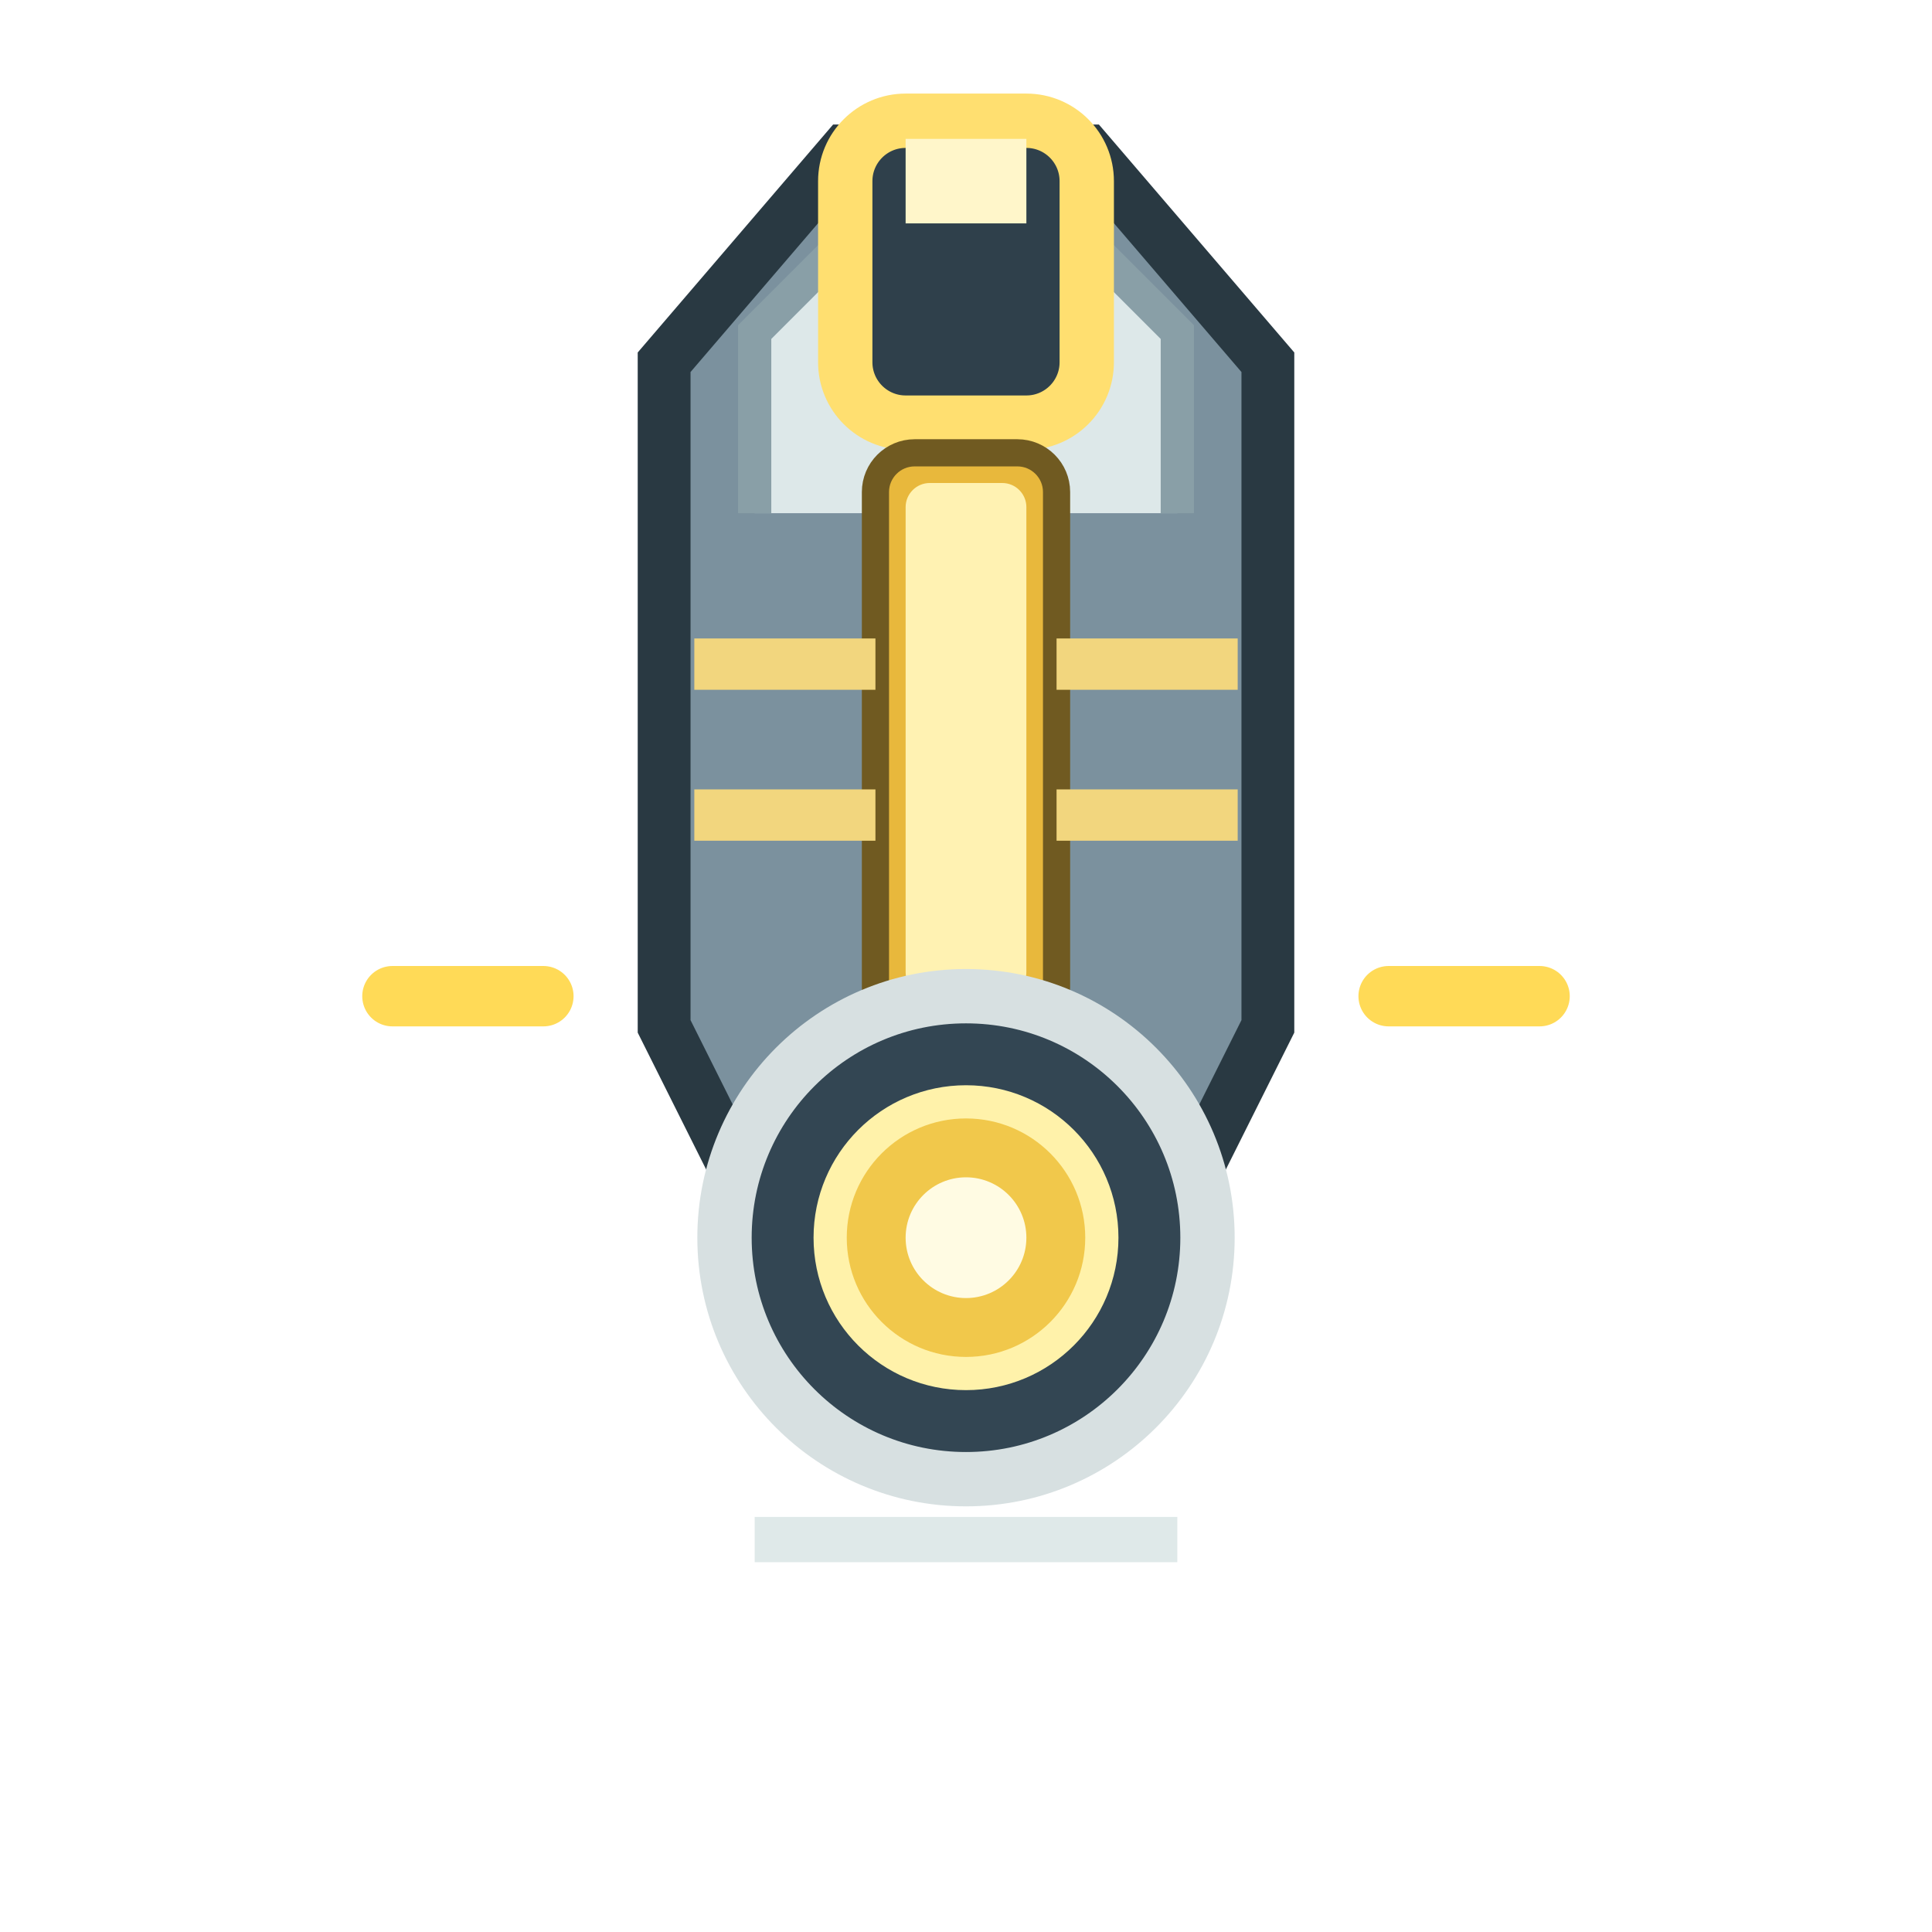
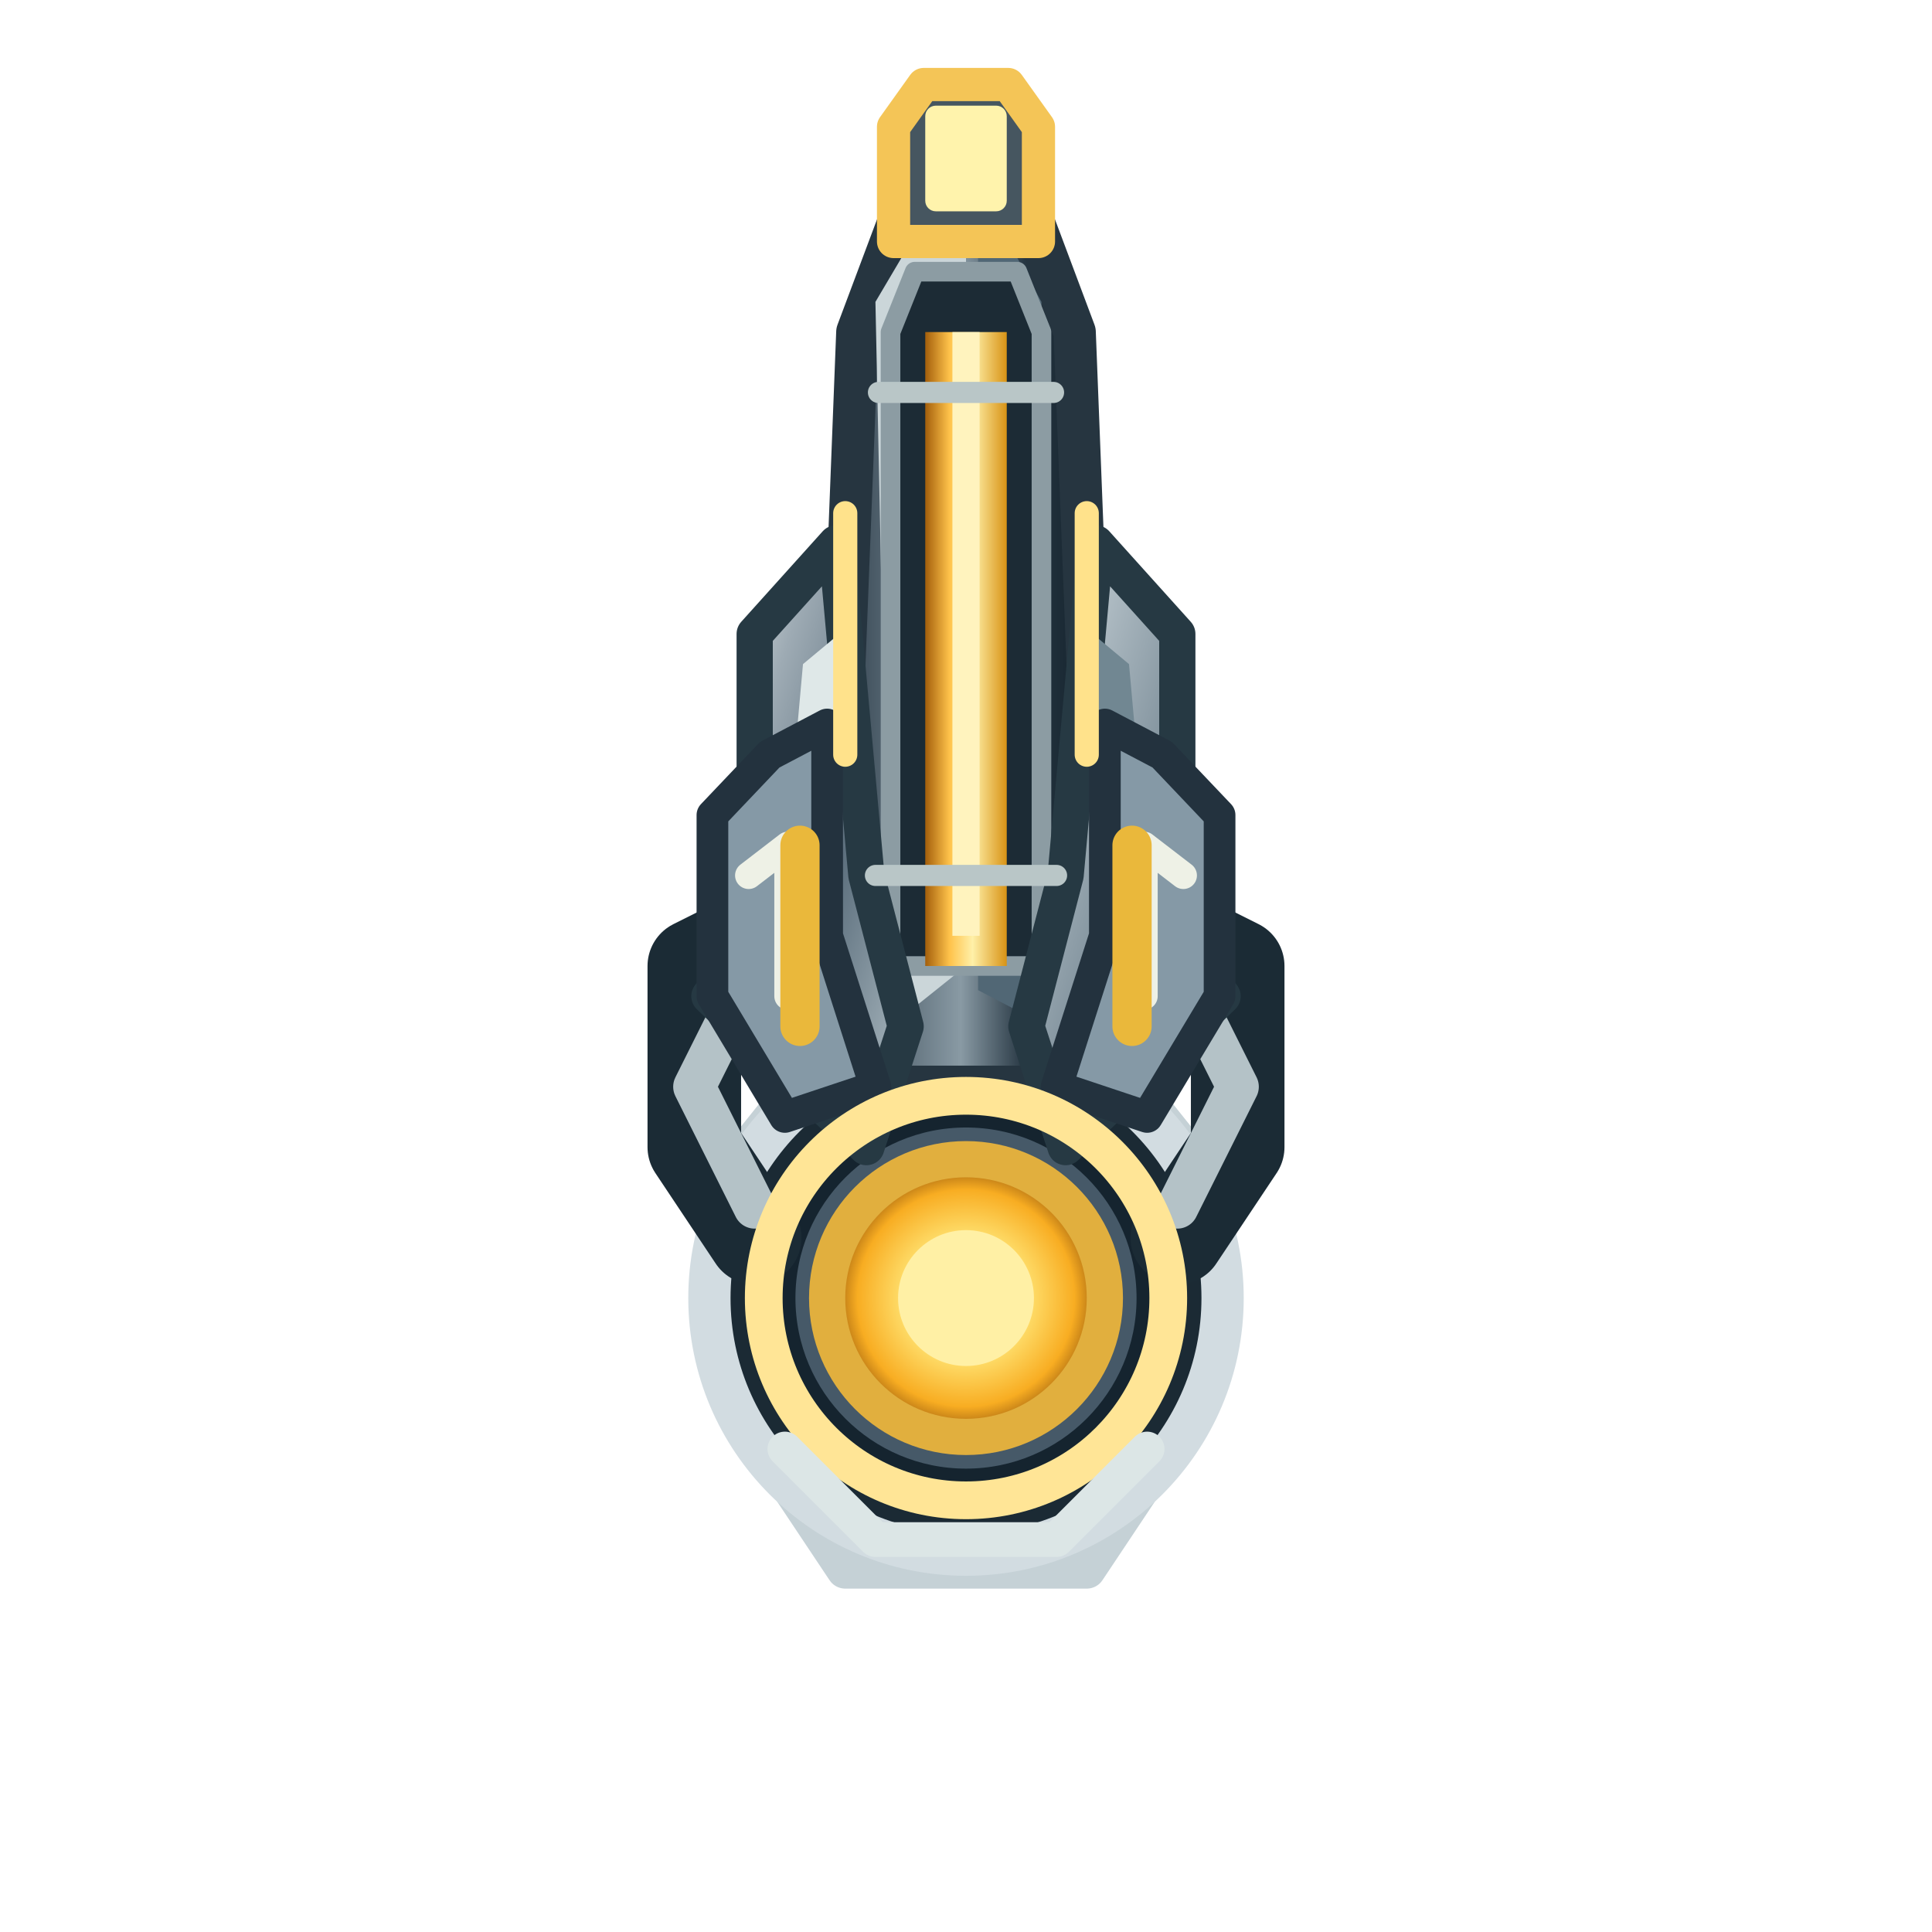
<svg xmlns="http://www.w3.org/2000/svg" width="64" height="64" viewBox="0 0 64 64">
-   <path d="M23 35V12L29 5h6l6 7v23l-9 8z" fill="#c4d0d6" stroke="#35424c" stroke-width="2" stroke-linejoin="round" />
-   <path d="M26 13l5-6v29l-5-4z" fill="#ecf1f2" />
-   <path d="M37 10l2 4v18l-6 4V7z" fill="#788a97" />
-   <path d="M29 13V7h6v6z" fill="#f5d95b" stroke="#6c601f" stroke-width="1" />
-   <path d="M30 4h4l2 5h-8z" fill="#fff1a1" stroke="#d8a928" stroke-width="1" />
-   <rect x="29.5" y="14" width="5" height="17" rx="1" fill="#e1aa22" />
-   <rect x="30.5" y="15" width="3" height="14" rx="0.5" fill="#fff2a3" />
-   <path d="M23 20h4v3h-4z M37 20h4v3h-4z M25 35l7 5 7-5" fill="#f1c843" stroke="#70571e" stroke-width="1" />
-   <circle cx="32" cy="41" r="5" fill="#37444f" stroke="#d2dde1" stroke-width="1.5" />
-   <circle cx="32" cy="41" r="2.7" fill="#f1cd49" />
-   <circle cx="32" cy="41" r="1.2" fill="#fff5bd" />
-   <path d="M13 33h5M46 33h5" stroke="#ffda57" stroke-width="2" stroke-linecap="round" />
-   <path d="M22 34V12L28 5H36L42 12V34L39 40H25z" fill="#7b919e" stroke="#293942" stroke-width="1.75" />
-   <path d="M25 17V11l5-5h4l5 5v6" fill="#dde8e9" stroke="#899fa7" stroke-width="1.1" />
-   <rect x="28" y="4" width="8" height="10" rx="2" fill="#2f404b" stroke="#ffdf70" stroke-width="1.8" />
-   <path d="M30 6h4" stroke="#fff6ca" stroke-width="2.8" />
-   <rect x="29" y="15" width="6" height="19" rx="1.3" fill="#e8b83c" stroke="#705a21" stroke-width=".9" />
-   <rect x="30" y="16" width="4" height="17" rx=".8" fill="#fff2b2" />
-   <path d="M23 22h6M35 22h6M23 27h6M35 27h6" stroke="#f2d67e" stroke-width="1.7" />
-   <circle cx="32" cy="41" r="8" fill="#334653" stroke="#d7e0e1" stroke-width="1.8" />
-   <circle cx="32" cy="41" r="4.5" fill="#f1c84b" stroke="#fff2aa" stroke-width="1.1" />
-   <circle cx="32" cy="41" r="2" fill="#fffbe3" />
-   <path d="M25 51h14" stroke="#dfe9e9" stroke-width="1.5" />
+   <defs>
+     <linearGradient id="silver" x1="0" y1="0" x2="1" y2="1">
+       <stop offset="0" stop-color="#edf2f1" />
+       <stop offset=".28" stop-color="#9eabb4" />
+       <stop offset=".6" stop-color="#5d707e" />
+       <stop offset="1" stop-color="#b8c5cb" />
+     </linearGradient>
+     <linearGradient id="edge" x1="0" y1="0" x2="1" y2="1">
+       <stop offset="0" stop-color="#d8e1e5" />
+       <stop offset=".52" stop-color="#82939e" />
+       <stop offset="1" stop-color="#485c69" />
+     </linearGradient>
+     <linearGradient id="darkRail" x1="0" y1="0" x2="1" y2="0">
+       <stop offset="0" stop-color="#2d3d4a" />
+       <stop offset=".48" stop-color="#899aa4" />
+       <stop offset=".72" stop-color="#273743" />
+       <stop offset="1" stop-color="#111f29" />
+     </linearGradient>
+     <linearGradient id="amber" x1="0" y1="0" x2="1" y2="0">
+       <stop offset="0" stop-color="#a45f0b" />
+       <stop offset=".3" stop-color="#ffc34b" />
+       <stop offset=".58" stop-color="#fff0a8" />
+       <stop offset="1" stop-color="#d89316" />
+     </linearGradient>
+     <radialGradient id="reactor">
+       <stop offset="0" stop-color="#fff7cc" />
+       <stop offset=".42" stop-color="#ffe373" />
+       <stop offset=".78" stop-color="#f8ad22" />
+       <stop offset="1" stop-color="#8b500c" />
+     </radialGradient>
+   </defs>
+   <g stroke-linejoin="round" stroke-linecap="round">
+     <path d="M24 39L28 34H36L40 39V46L36 52H28L24 46Z" fill="#304451" stroke="#c5d1d6" stroke-width="1.25" />
+     <path d="M26 40L30 36H34L38 40V47L35 50H29L26 47Z" fill="#647780" stroke="#1b2b35" stroke-width="1" />
+     <circle cx="32" cy="43" r="8.5" fill="#1b2a34" stroke="#d2dce1" stroke-width="1.4" />
+     <circle cx="32" cy="43" r="6.2" fill="#465968" stroke="#15242f" stroke-width="1.1" />
+     <circle cx="32" cy="43" r="4.6" fill="url(#reactor)" stroke="#e1af3e" stroke-width="1.2" />
+     <circle cx="32" cy="43" r="2.25" fill="#fff0a5" />
+     <path d="M25 41L23 38L23 32L27 30L30 35M39 41L41 38L41 32L37 30L34 35" fill="none" stroke="#1b2b35" stroke-width="3.1" />
+     <path d="M25 40L23 36L25 32M39 40L41 36L39 32" fill="none" stroke="#b4c2c7" stroke-width="1.4" />
+     <path d="M27.6 31.5L28.4 11L29.9 7H34.1L35.6 11L36.4 31.5L34.5 36H29.5Z" fill="url(#darkRail)" stroke="#263540" stroke-width="1.4" />
+     <path d="M29 10L30.3 7.8H32V32L29.5 34Z" fill="#cbd6d9" />
+     <path d="M34.5 10L33.4 8H32.4V32.8L34.7 34Z" fill="#516775" />
+     <path d="M29.5 11L30.3 9H33.7L34.5 11V32H29.5Z" fill="#1c2b35" stroke="#8c9ca3" stroke-width=".65" />
+     <path d="M30.65 11H33.35V32H30.65Z" fill="url(#amber)" />
+     <path d="M31.55 11H32.45V31H31.55Z" fill="#fff3be" />
+     <path d="M27.7 18L25 21V31L23.5 33L28.7 38L30 34L28.7 29Z" fill="url(#silver)" stroke="#263943" stroke-width="1.2" />
+     <path d="M36.3 18L39 21V31L40.5 33L35.3 38L34 34L35.3 29Z" fill="url(#edge)" stroke="#263943" stroke-width="1.2" />
+     <path d="M26.6 22L27.8 21V30L25.7 32Z" fill="#dfe8e8" />
+     <path d="M37.4 22L36.2 21V30L38.3 32Z" fill="#718792" />
+     <path d="M26.6 33L28.3 35M37.4 33L35.7 35" stroke="#f6c34b" stroke-width="1.6" stroke-linecap="round" />
+     <path d="M29.6 8V4.2L30.6 2.8H33.4L34.4 4.2V8Z" fill="#465660" stroke="#f4c557" stroke-width="1.1" />
+     <rect x="30.65" y="3.5" width="2.7" height="3.5" rx=".35" fill="#fff3ac" />
+     <path d="M29.1 13H34.9M29 29H35" stroke="#b9c6c7" stroke-width=".7" />
+   </g>
+   <g stroke-linejoin="round" stroke-linecap="round">
+     <path d="M25.5 25L23.6 27V33L26 37L29 36L27.4 31V24Z M38.5 25L40.4 27V33L38 37L35 36L36.6 31V24Z" fill="#8599a6" stroke="#23323e" stroke-width="1.05" />
+     <path d="M24.8 29L26.1 28V33M39.2 29L37.9 28V33" fill="none" stroke="#eef1e6" stroke-width=".9" />
+     <path d="M26.5 28V34M37.5 28V34" stroke="#eab83b" stroke-width="1.3" stroke-linecap="round" />
+     <path d="M28 17V25M36 17V25" stroke="#ffe28b" stroke-width=".8" />
+     <circle cx="32" cy="43" r="6.7" fill="none" stroke="#ffe596" stroke-width="1.25" />
+     <path d="M26 48L29 51H35L38 48" fill="none" stroke="#dce6e6" stroke-width="1.15" />
+   </g>
</svg>
